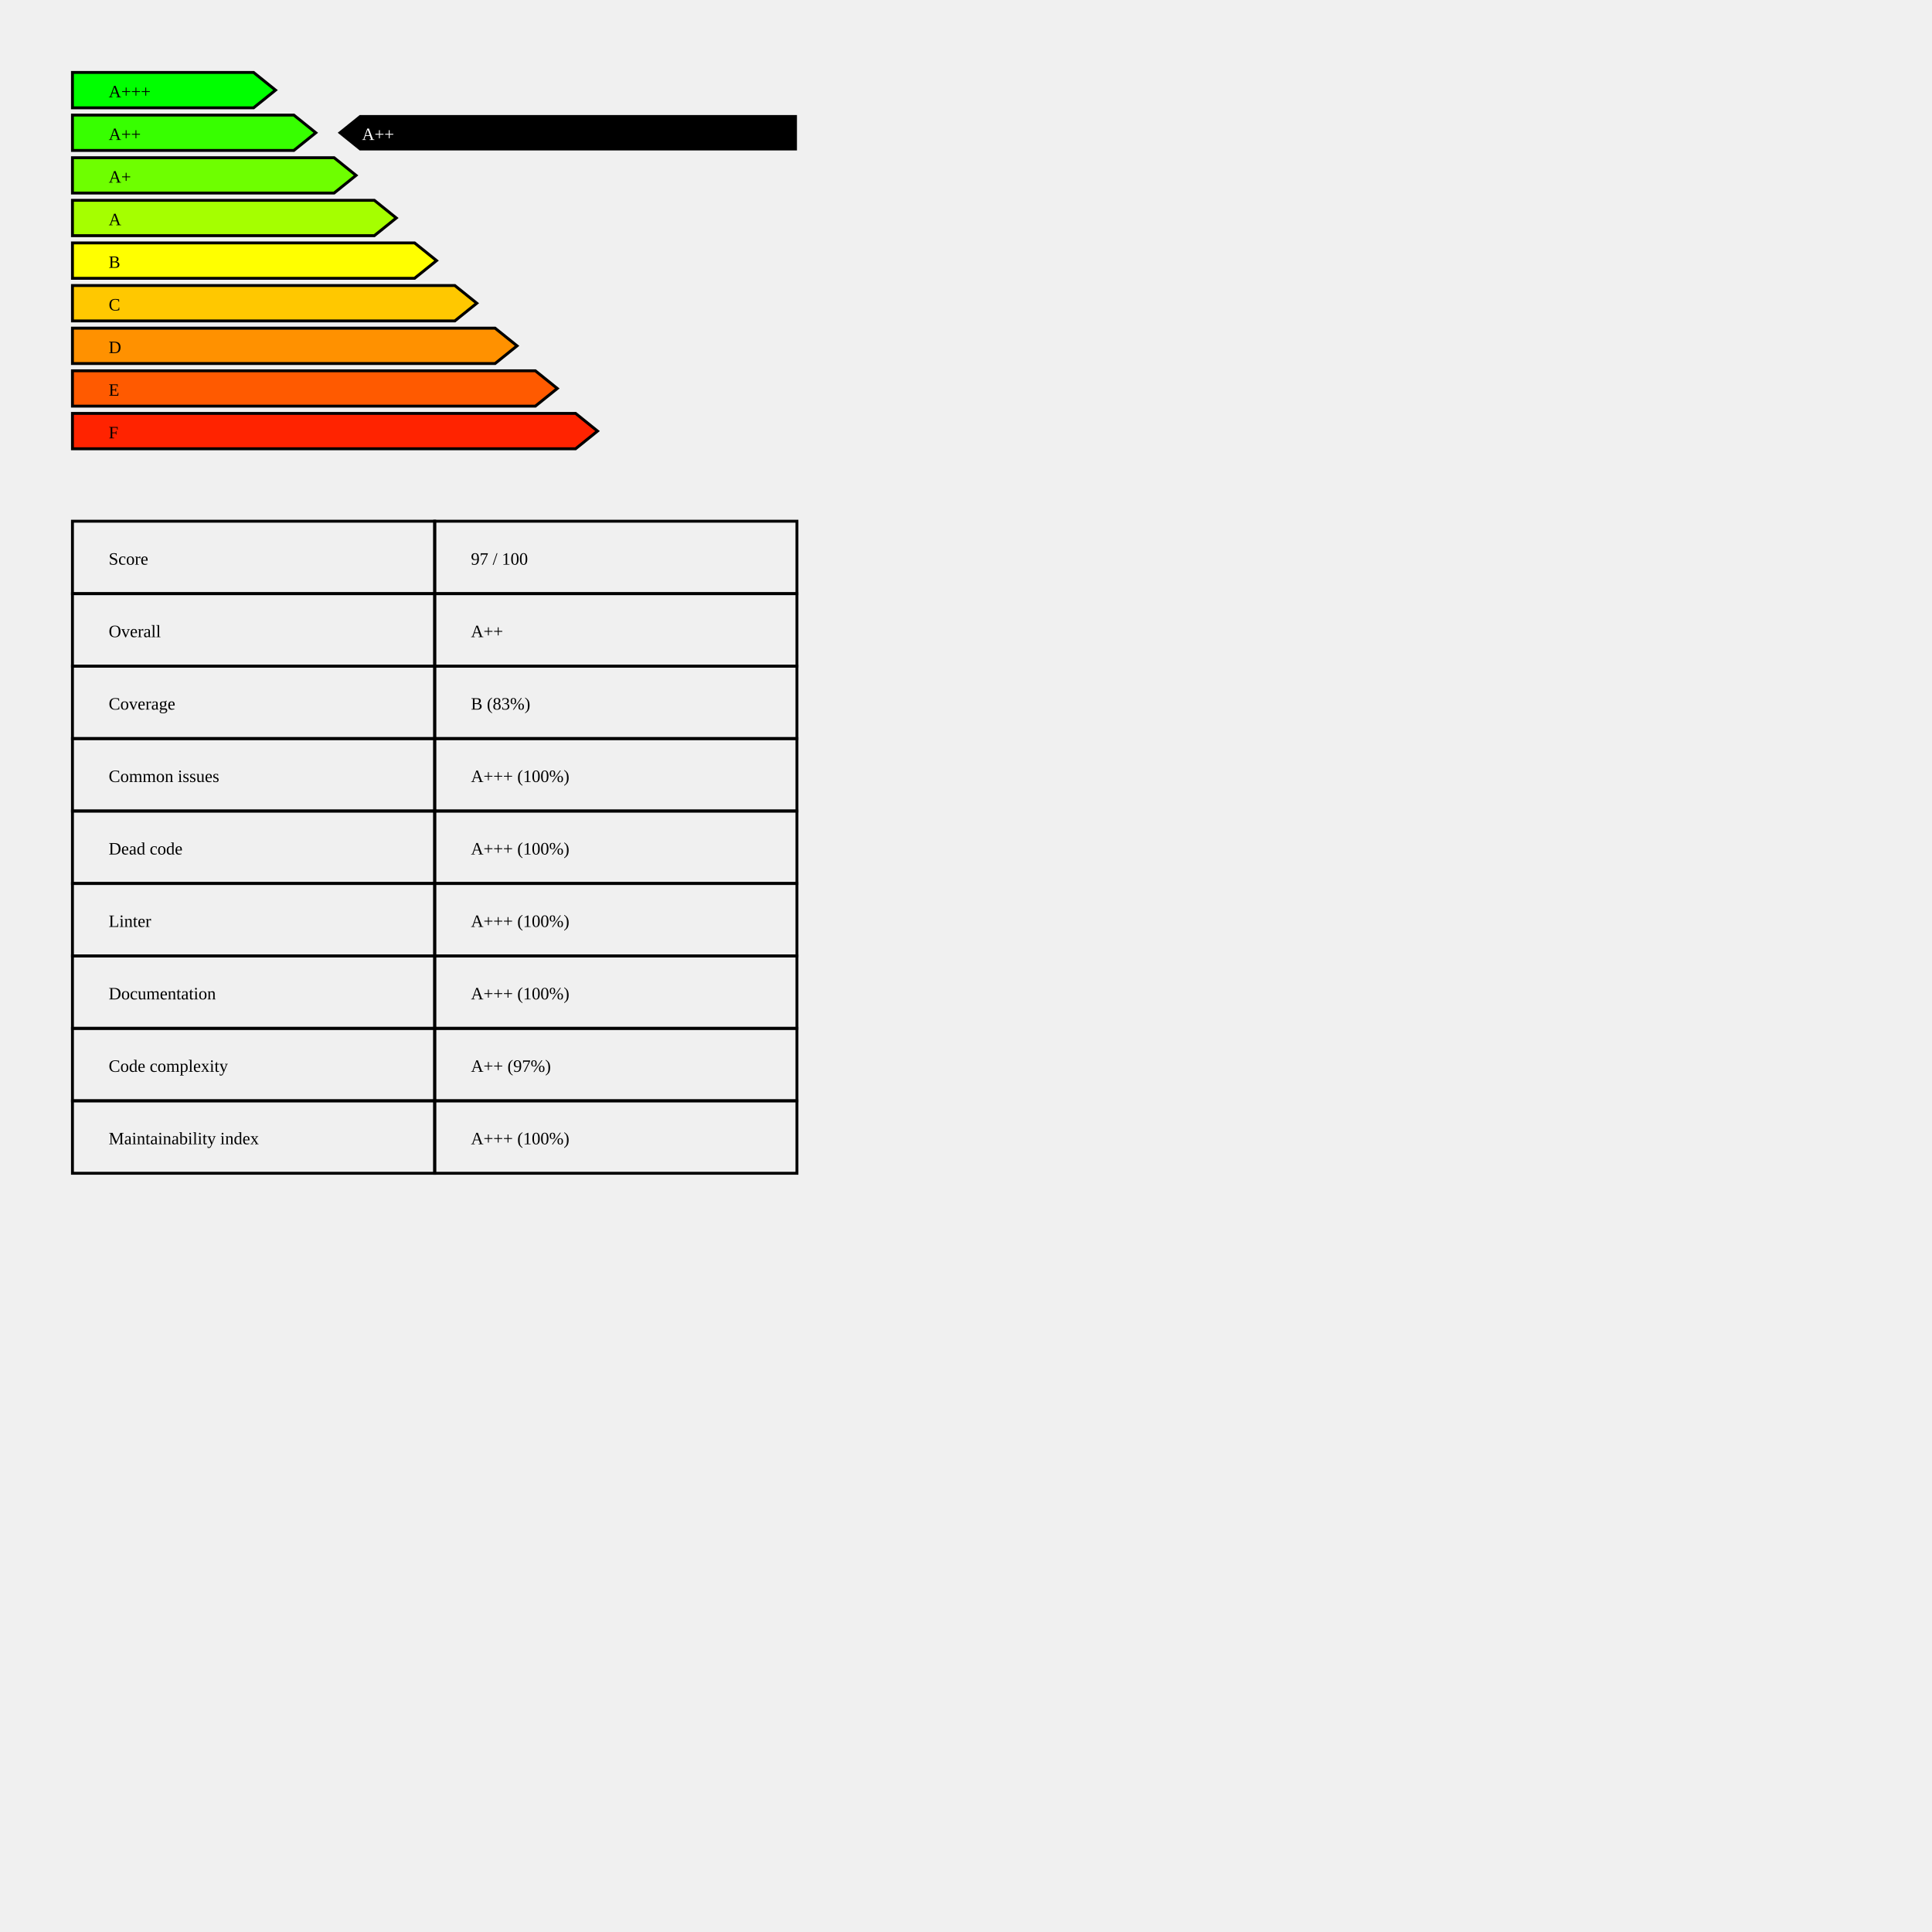
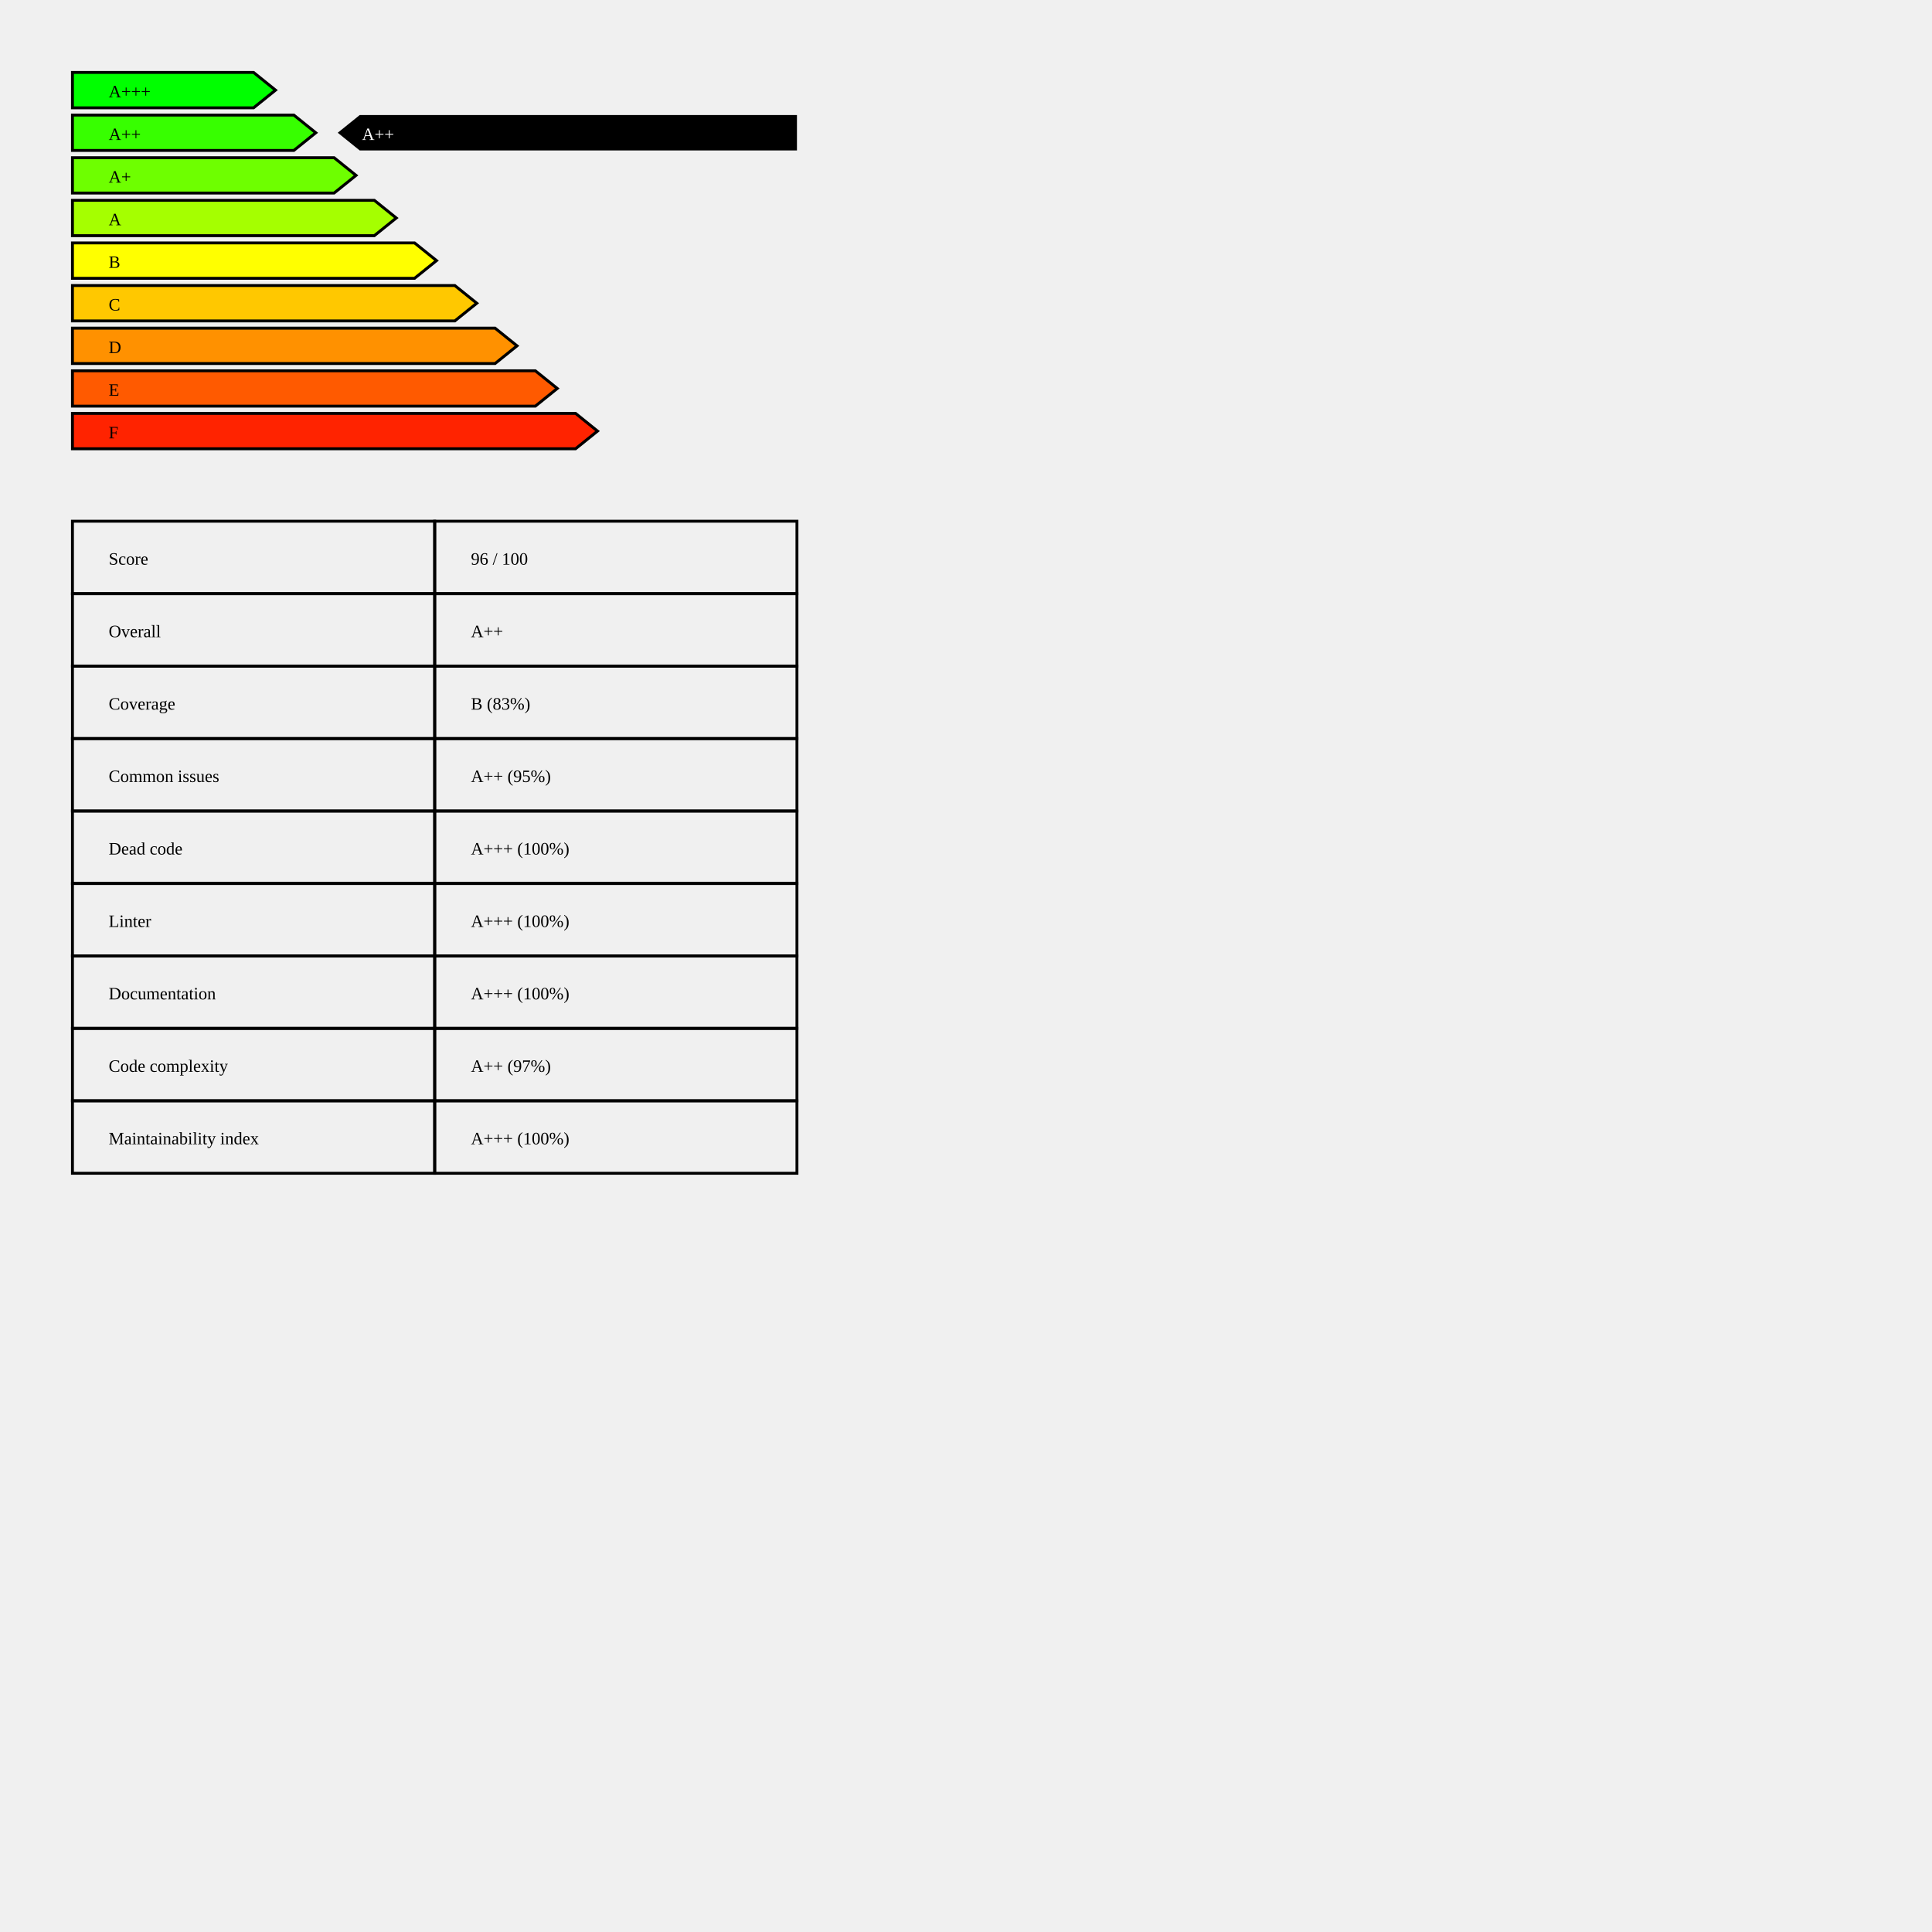
<svg xmlns="http://www.w3.org/2000/svg" baseProfile="full" height="1000pt" version="1.1" width="1000pt">
  <defs />
  <polygon points="50,50.0 175.0,50.0 190.152,62.206 175.0,74.412 50,74.412 50,50.0" style="fill:rgb(0 255 0);stroke:black;stroke-width:2;" />
  <text x="75.0" y="67.206">A+++</text>
  <polygon points="50,79.412 202.778,79.412 217.929,91.618 202.778,103.824 50,103.824 50,79.412" style="fill:rgb(55 255 0);stroke:black;stroke-width:2;" />
  <text x="75.0" y="96.618">A++</text>
  <polygon points="50,108.824 230.556,108.824 245.707,121.029 230.556,133.235 50,133.235 50,108.824" style="fill:rgb(110 255 0);stroke:black;stroke-width:2;" />
  <text x="75.0" y="126.029">A+</text>
  <polygon points="50,138.235 258.333,138.235 273.485,150.441 258.333,162.647 50,162.647 50,138.235" style="fill:rgb(165 255 0);stroke:black;stroke-width:2;" />
  <text x="75.0" y="155.441">A</text>
  <polygon points="50,167.647 286.111,167.647 301.263,179.853 286.111,192.059 50,192.059 50,167.647" style="fill:rgb(255 255 0);stroke:black;stroke-width:2;" />
  <text x="75.0" y="184.853">B</text>
  <polygon points="50,197.059 313.889,197.059 329.04,209.265 313.889,221.471 50,221.471 50,197.059" style="fill:rgb(255 200 0);stroke:black;stroke-width:2;" />
  <text x="75.0" y="214.265">C</text>
  <polygon points="50,226.471 341.667,226.471 356.818,238.676 341.667,250.882 50,250.882 50,226.471" style="fill:rgb(255 145 0);stroke:black;stroke-width:2;" />
  <text x="75.0" y="243.676">D</text>
  <polygon points="50,255.882 369.444,255.882 384.596,268.088 369.444,280.294 50,280.294 50,255.882" style="fill:rgb(255 90 0);stroke:black;stroke-width:2;" />
  <text x="75.0" y="273.088">E</text>
  <polygon points="50,285.294 397.222,285.294 412.374,297.5 397.222,309.706 50,309.706 50,285.294" style="fill:rgb(255 35 0);stroke:black;stroke-width:2;" />
  <text x="75.0" y="302.5">F</text>
  <polygon points="248.232,79.412 233.081,91.618 248.232,103.824 550,103.824 550,79.412" style="fill:black;" />
  <text fill="white" x="249.798" y="96.618">A++</text>
  <text x="75.0" y="389.706">Score</text>
-   <text x="325.0" y="389.706">97 / 100</text>
+   <text x="325.0" y="389.706">96 / 100</text>
  <polygon points="50,359.706 300,359.706 300,409.706 50,409.706 50,359.706" style="fill:none; stroke:black;stroke-width:2;" />
  <polygon points="300,359.706 550,359.706 550,409.706 300,409.706 300,359.706" style="fill:none; stroke:black;stroke-width:2;" />
  <text x="75.0" y="439.706">Overall</text>
  <text x="325.0" y="439.706">A++</text>
  <polygon points="50,409.706 300,409.706 300,459.706 50,459.706 50,409.706" style="fill:none; stroke:black;stroke-width:2;" />
  <polygon points="300,409.706 550,409.706 550,459.706 300,459.706 300,409.706" style="fill:none; stroke:black;stroke-width:2;" />
  <text x="75.0" y="489.706">Coverage</text>
  <text x="325.0" y="489.706">B  (83%)</text>
  <polygon points="50,459.706 300,459.706 300,509.706 50,509.706 50,459.706" style="fill:none; stroke:black;stroke-width:2;" />
  <polygon points="300,459.706 550,459.706 550,509.706 300,509.706 300,459.706" style="fill:none; stroke:black;stroke-width:2;" />
  <text x="75.0" y="539.706">Common issues</text>
-   <text x="325.0" y="539.706">A+++  (100%)</text>
+   <text x="325.0" y="539.706">A++  (95%)</text>
  <polygon points="50,509.706 300,509.706 300,559.706 50,559.706 50,509.706" style="fill:none; stroke:black;stroke-width:2;" />
  <polygon points="300,509.706 550,509.706 550,559.706 300,559.706 300,509.706" style="fill:none; stroke:black;stroke-width:2;" />
  <text x="75.0" y="589.706">Dead code</text>
  <text x="325.0" y="589.706">A+++  (100%)</text>
  <polygon points="50,559.706 300,559.706 300,609.706 50,609.706 50,559.706" style="fill:none; stroke:black;stroke-width:2;" />
  <polygon points="300,559.706 550,559.706 550,609.706 300,609.706 300,559.706" style="fill:none; stroke:black;stroke-width:2;" />
  <text x="75.0" y="639.706">Linter</text>
  <text x="325.0" y="639.706">A+++  (100%)</text>
  <polygon points="50,609.706 300,609.706 300,659.706 50,659.706 50,609.706" style="fill:none; stroke:black;stroke-width:2;" />
  <polygon points="300,609.706 550,609.706 550,659.706 300,659.706 300,609.706" style="fill:none; stroke:black;stroke-width:2;" />
  <text x="75.0" y="689.706">Documentation</text>
  <text x="325.0" y="689.706">A+++  (100%)</text>
  <polygon points="50,659.706 300,659.706 300,709.706 50,709.706 50,659.706" style="fill:none; stroke:black;stroke-width:2;" />
  <polygon points="300,659.706 550,659.706 550,709.706 300,709.706 300,659.706" style="fill:none; stroke:black;stroke-width:2;" />
  <text x="75.0" y="739.706">Code complexity</text>
  <text x="325.0" y="739.706">A++  (97%)</text>
  <polygon points="50,709.706 300,709.706 300,759.706 50,759.706 50,709.706" style="fill:none; stroke:black;stroke-width:2;" />
  <polygon points="300,709.706 550,709.706 550,759.706 300,759.706 300,709.706" style="fill:none; stroke:black;stroke-width:2;" />
  <text x="75.0" y="789.706">Maintainability index</text>
  <text x="325.0" y="789.706">A+++  (100%)</text>
  <polygon points="50,759.706 300,759.706 300,809.706 50,809.706 50,759.706" style="fill:none; stroke:black;stroke-width:2;" />
  <polygon points="300,759.706 550,759.706 550,809.706 300,809.706 300,759.706" style="fill:none; stroke:black;stroke-width:2;" />
</svg>
